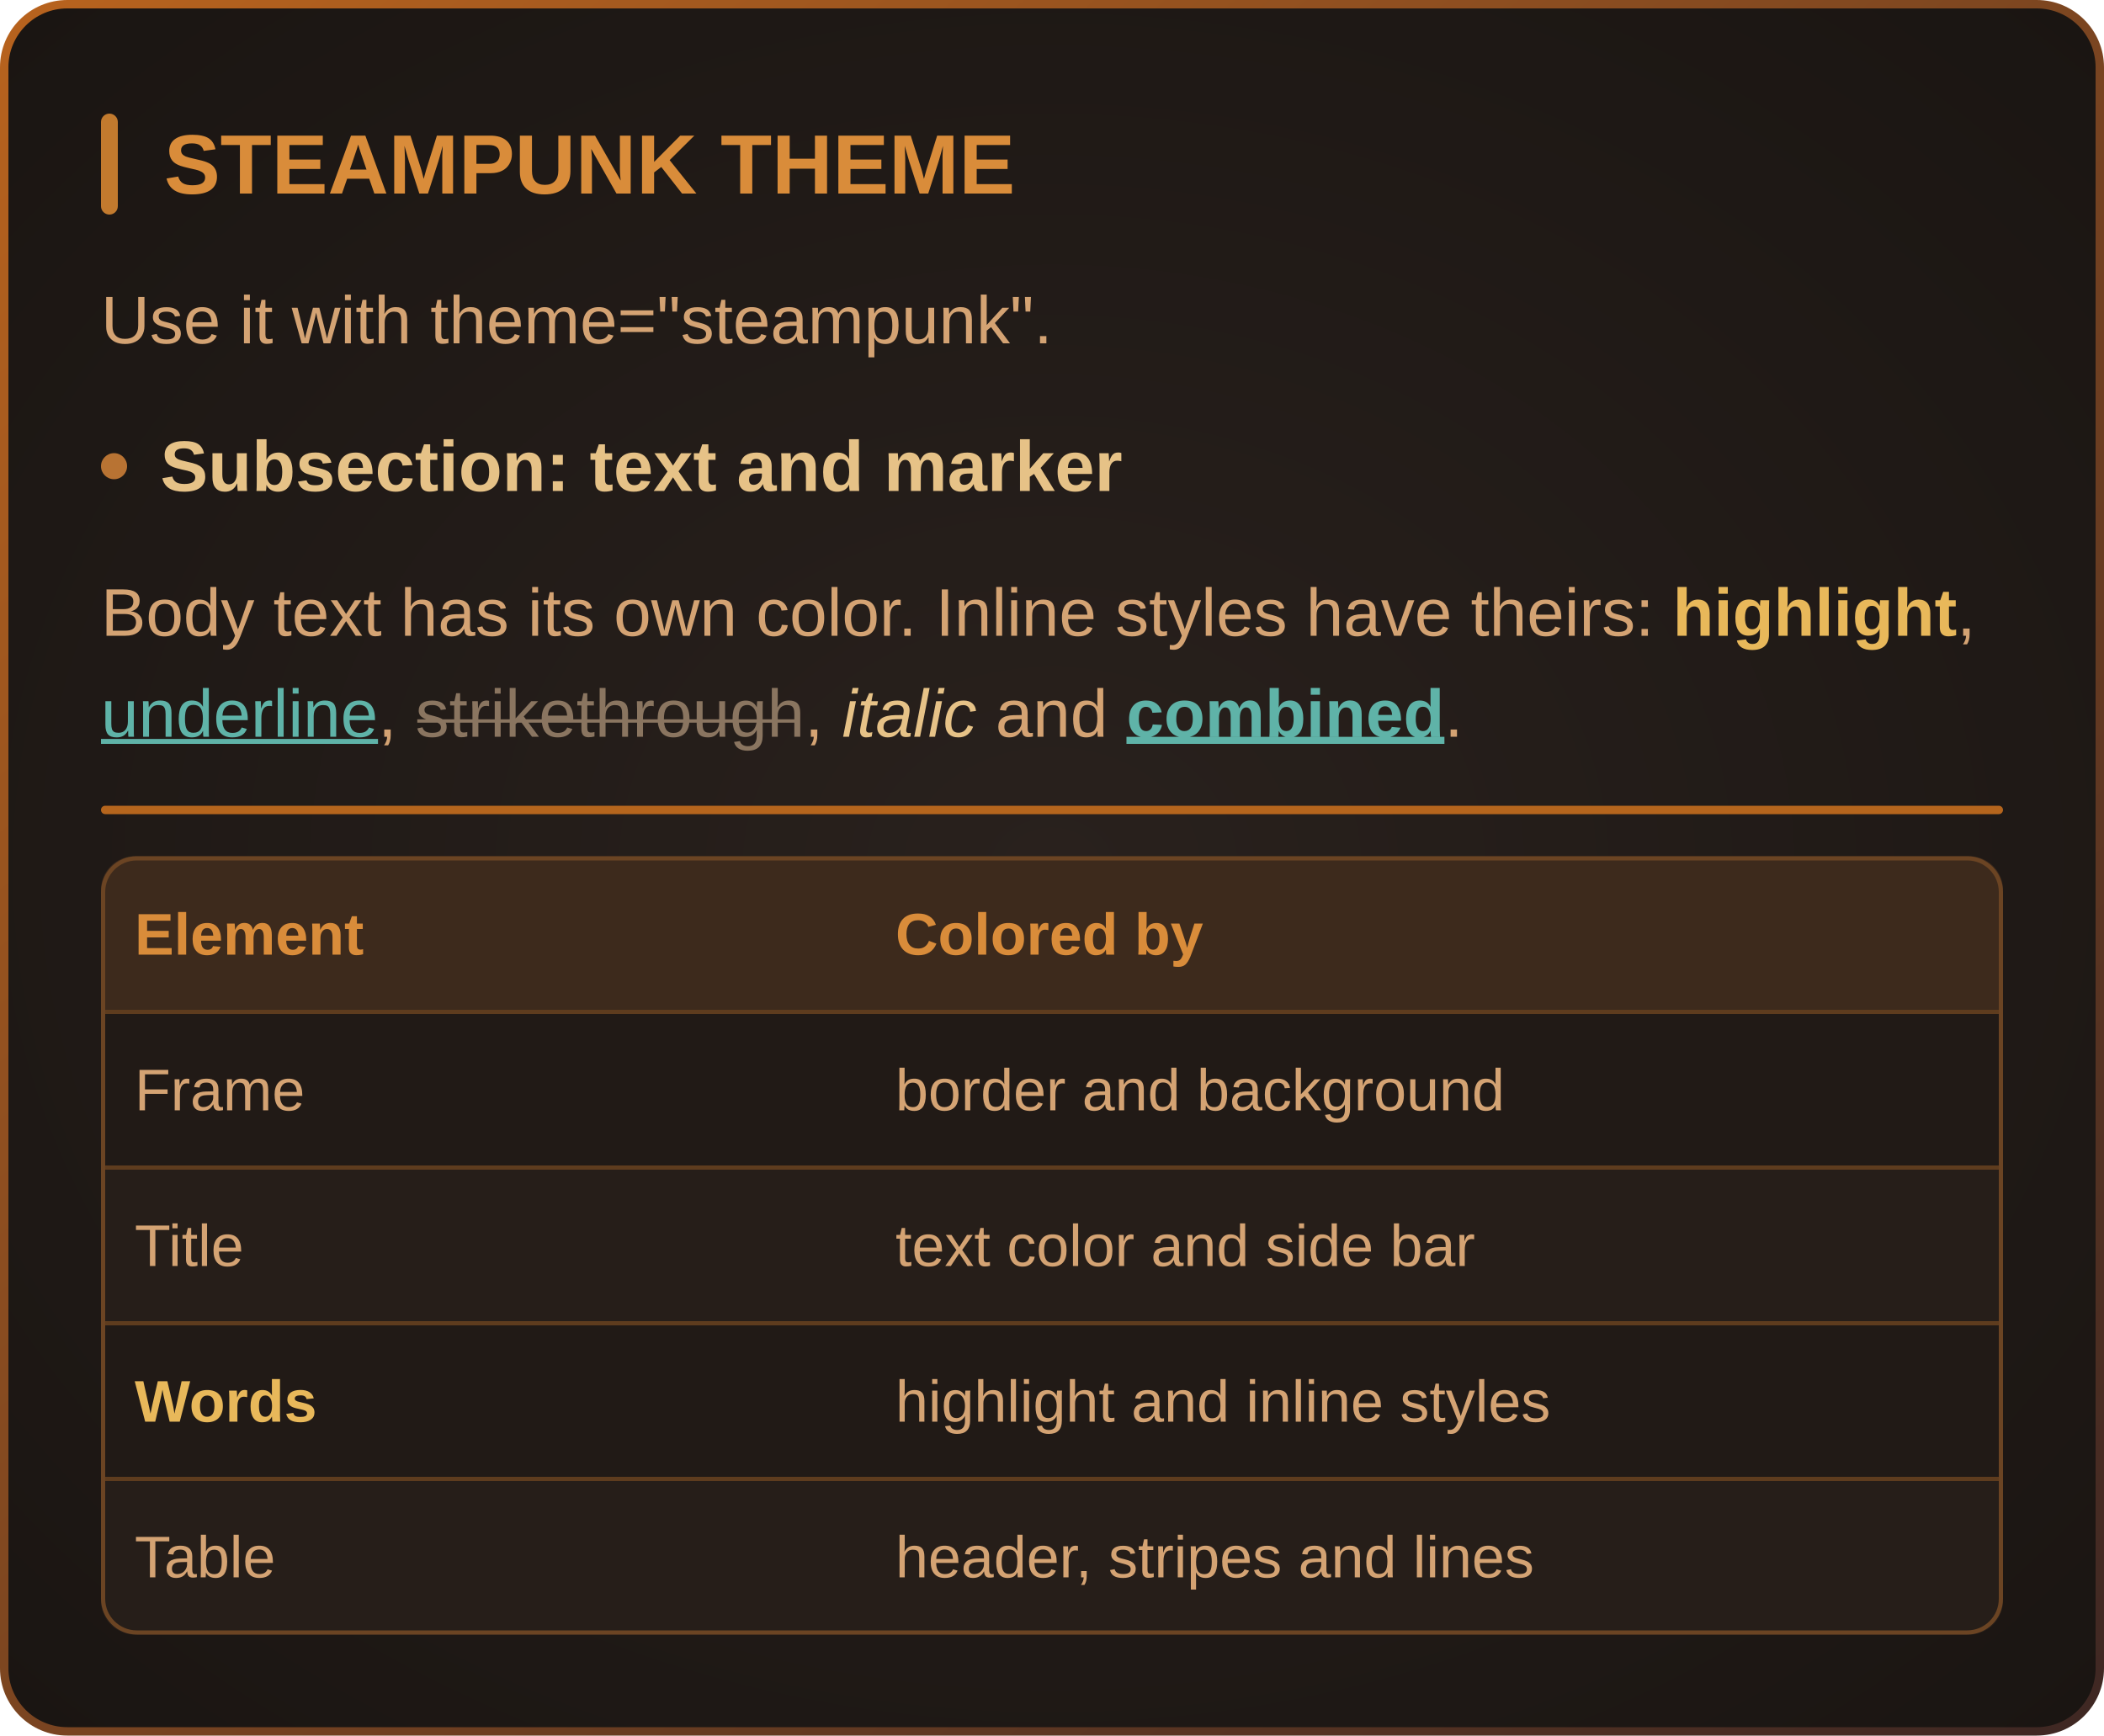
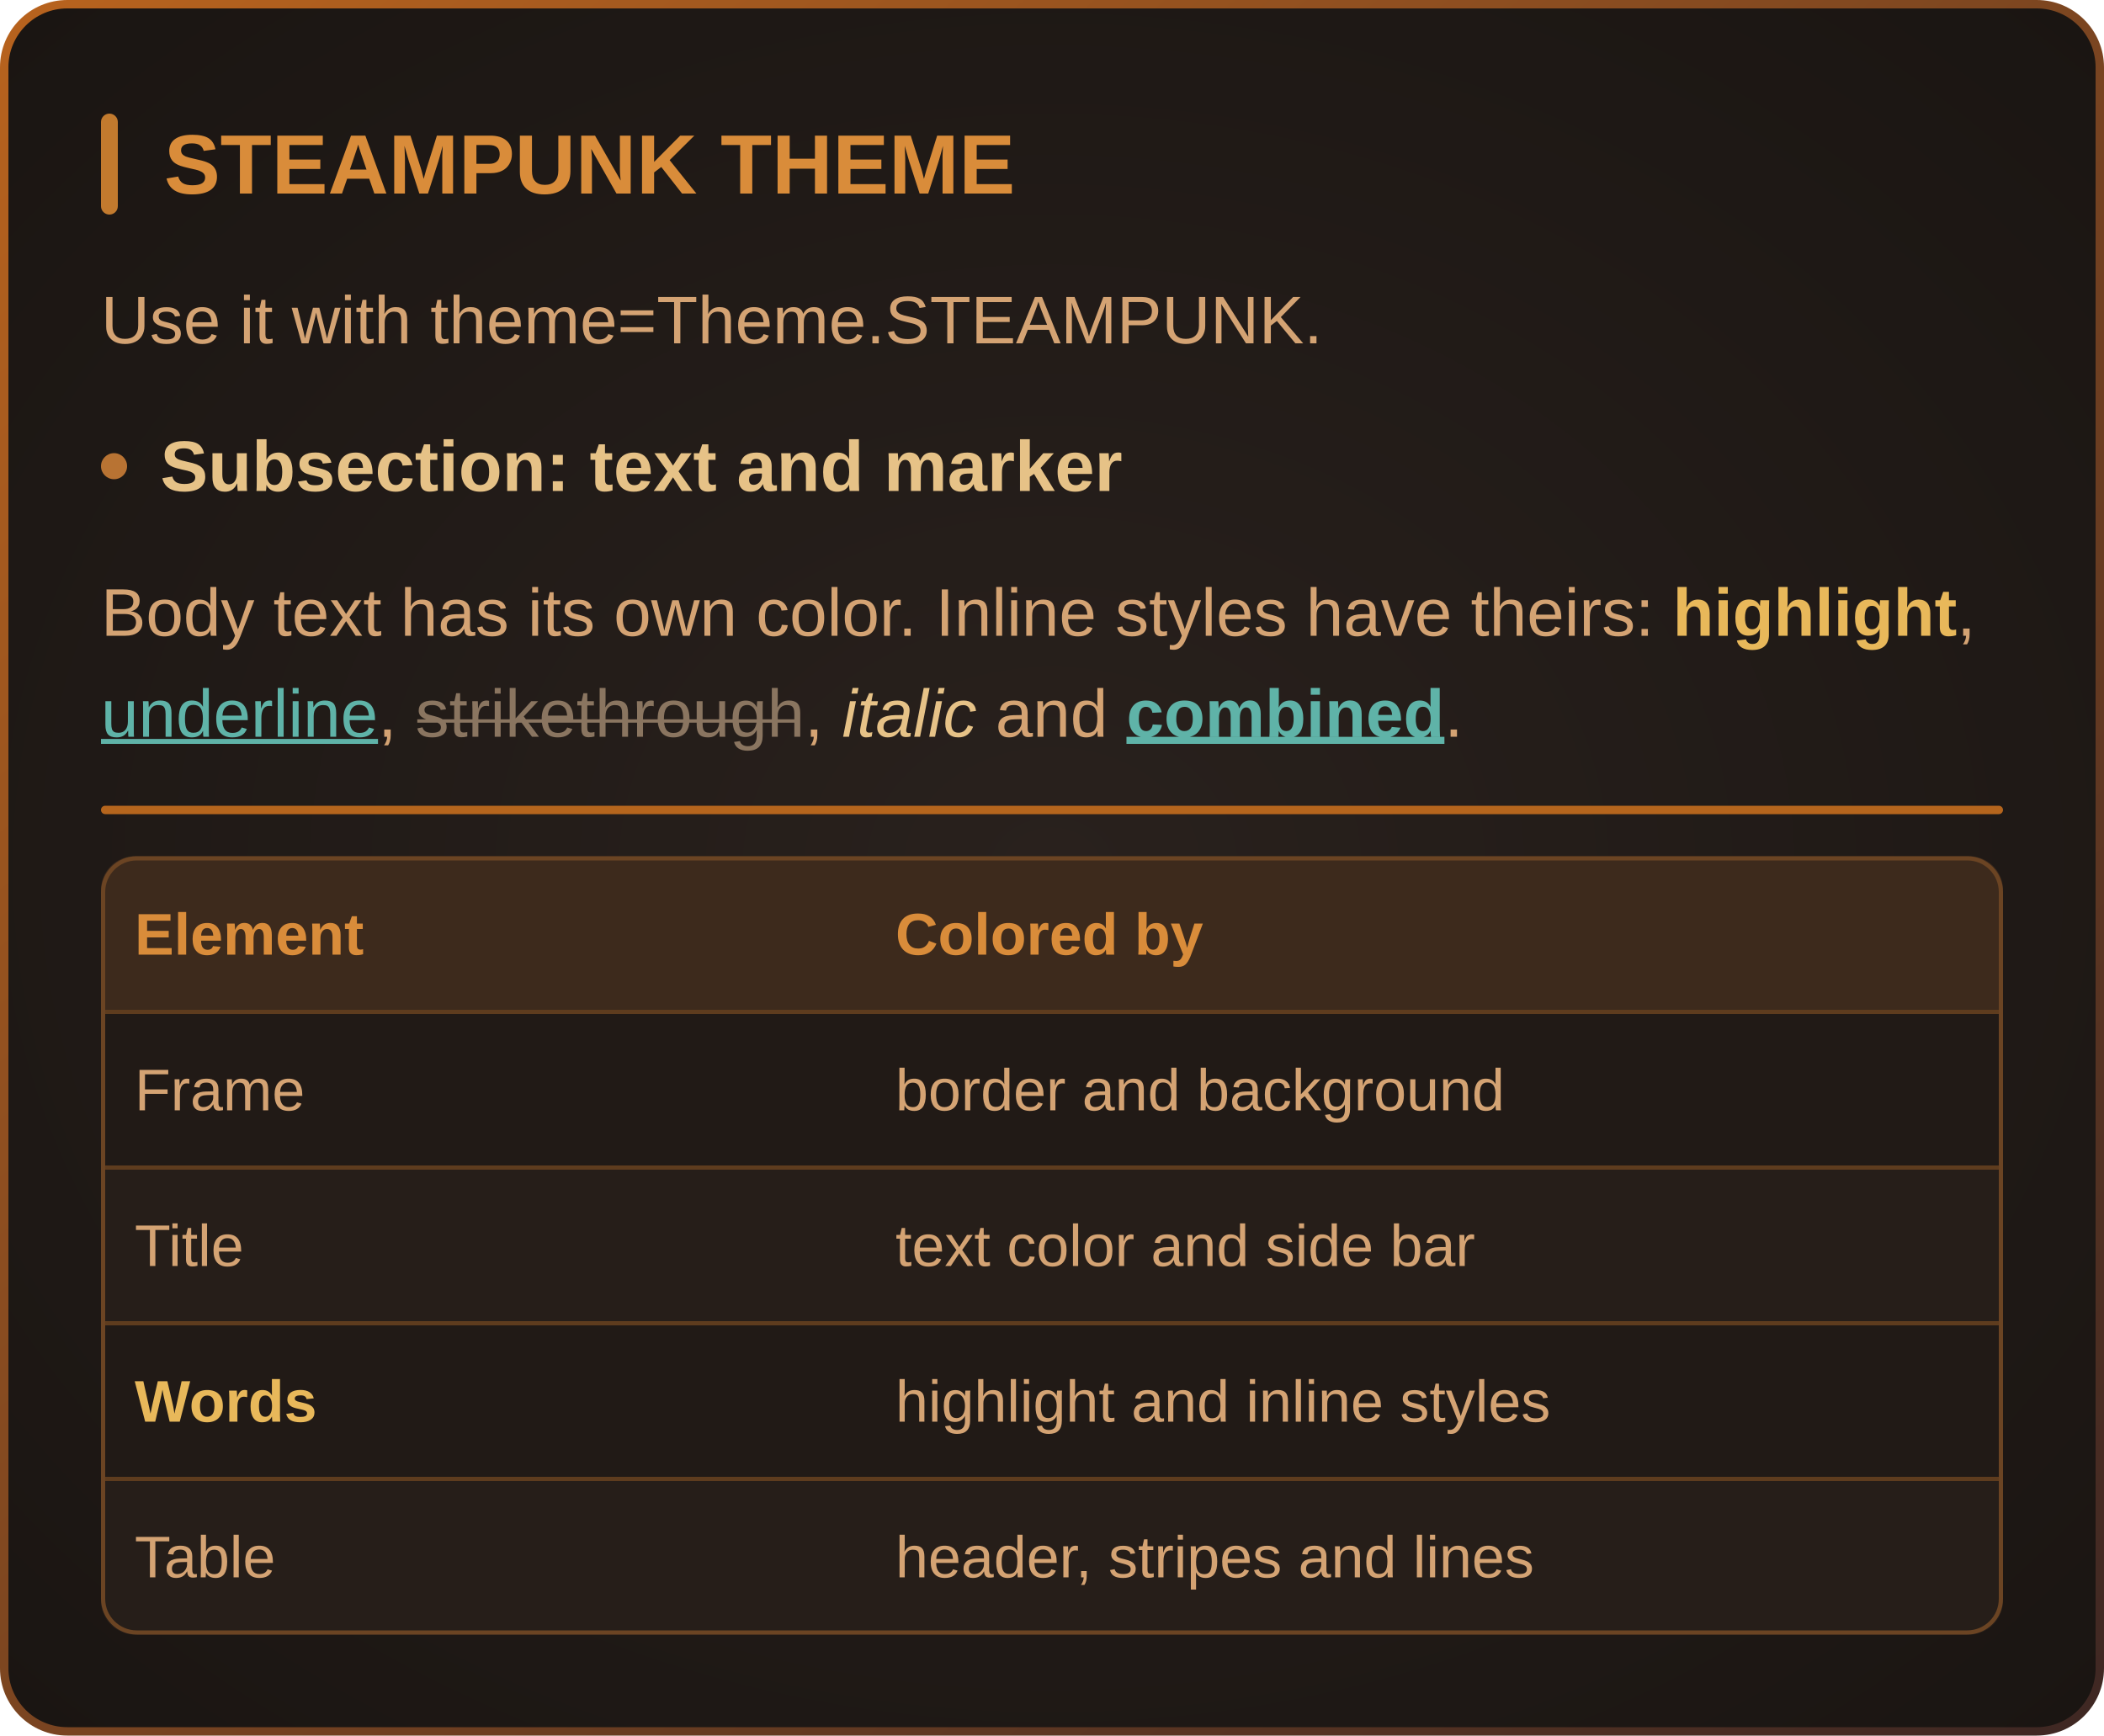
<svg xmlns="http://www.w3.org/2000/svg" width="500" height="412.5" viewBox="0 0 500 412.5">
  <style>
@keyframes entry {
  from { opacity: 0; transform: translateY(-24px); } to { opacity: 1; transform: none; }
}
.entry {
  animation: entry 0.8s ease-out both;
  transform-box: fill-box;
  transform-origin: center;
}
@media (prefers-reduced-motion: reduce) {
  .entry { animation: none; }
}
</style>
  <g class="entry">
    <defs>
      <radialGradient id="background" cx="0.5" cy="0.5" r="0.7">
        <stop offset="0" stop-color="#29211D" />
        <stop offset="1" stop-color="#1A1512" />
      </radialGradient>
      <linearGradient id="border" x1="0" y1="0" x2="1" y2="1">
        <stop offset="0" stop-color="#B8631E" />
        <stop offset="1" stop-color="#3E2723" />
      </linearGradient>
    </defs>
    <rect x="1" y="1" width="498" height="410.5" rx="15" fill="url(#background)" stroke="none" stroke-width="2" />
    <rect x="1" y="1" width="498" height="410.5" rx="15" fill="none" stroke="url(#border)" stroke-width="2" />
    <g font-family="Arial, Helvetica, sans-serif">
      <rect x="24.0" y="27.0" width="4" height="24.0" rx="2" fill="#C27A2E" />
      <text x="39.0" y="46.0" font-size="20" fill="#D98C3A" font-weight="700">STEAMPUNK THEME</text>
-       <text x="24.0" y="81.6" font-size="16" fill="#D4A373">Use it with theme="steampunk".</text>
+       <text x="24.0" y="81.6" font-size="16" fill="#D4A373">Use it with theme=Theme.STEAMPUNK.</text>
      <circle cx="27.1" cy="110.8" r="3.1" fill="#B87333" />
      <text x="38.1" y="116.7" font-size="17" fill="#E6C287" font-weight="700">Subsection: text and marker</text>
      <text x="24.0" y="151.1" font-size="16" fill="#D4A373">Body text has its own color. Inline styles have theirs: <tspan fill="#E8B85A" font-weight="700">highlight</tspan>,</text>
      <text x="24.0" y="175.1" font-size="16" fill="#D4A373">
        <tspan fill="#5FB3A8" text-decoration="underline">underline</tspan>, <tspan fill="#8A7560" text-decoration="line-through">strikethrough</tspan>, <tspan fill="#E6C287" font-style="italic">italic</tspan> and <tspan fill="#5FB3A8" font-weight="700" text-decoration="underline">combined</tspan>.</text>
      <rect x="24.0" y="191.5" width="452.0" height="2" rx="1" fill="#B5651D" />
      <clipPath id="table-clip-24-204">
        <rect x="24.0" y="203.5" width="452.0" height="185.0" rx="8" />
      </clipPath>
      <g clip-path="url(#table-clip-24-204)">
        <rect x="24.0" y="203.5" width="452.0" height="185.0" fill="#211A16" />
        <rect x="24.0" y="203.5" width="452.0" height="37.0" fill="#3D2A1C" />
        <rect x="24.0" y="277.5" width="452.0" height="37.0" fill="#261E19" />
        <rect x="24.0" y="351.5" width="452.0" height="37.0" fill="#261E19" />
      </g>
      <line x1="24.0" y1="240.5" x2="476.0" y2="240.5" stroke="#5E3C1E" stroke-width="1" />
      <line x1="24.0" y1="277.5" x2="476.0" y2="277.5" stroke="#5E3C1E" stroke-width="1" />
      <line x1="24.0" y1="314.5" x2="476.0" y2="314.5" stroke="#5E3C1E" stroke-width="1" />
      <line x1="24.0" y1="351.5" x2="476.0" y2="351.5" stroke="#5E3C1E" stroke-width="1" />
      <text x="32.0" y="226.9" font-size="14" fill="#D98C3A" font-weight="700">Element</text>
      <text x="212.8" y="226.9" font-size="14" fill="#D98C3A" font-weight="700">Colored by</text>
      <text x="32.0" y="263.9" font-size="14" fill="#D4A373">Frame</text>
      <text x="212.8" y="263.9" font-size="14" fill="#D4A373">border and background</text>
      <text x="32.0" y="300.9" font-size="14" fill="#D4A373">Title</text>
      <text x="212.8" y="300.9" font-size="14" fill="#D4A373">text color and side bar</text>
      <text x="32.0" y="337.9" font-size="14" fill="#D4A373">
        <tspan fill="#E8B85A" font-weight="700">Words</tspan>
      </text>
      <text x="212.8" y="337.9" font-size="14" fill="#D4A373">highlight and inline styles</text>
      <text x="32.0" y="374.9" font-size="14" fill="#D4A373">Table</text>
      <text x="212.8" y="374.9" font-size="14" fill="#D4A373">header, stripes and lines</text>
      <rect x="24.5" y="204.0" width="451.0" height="184.0" rx="8" fill="none" stroke="#6B4423" stroke-width="1" />
    </g>
  </g>
</svg>
